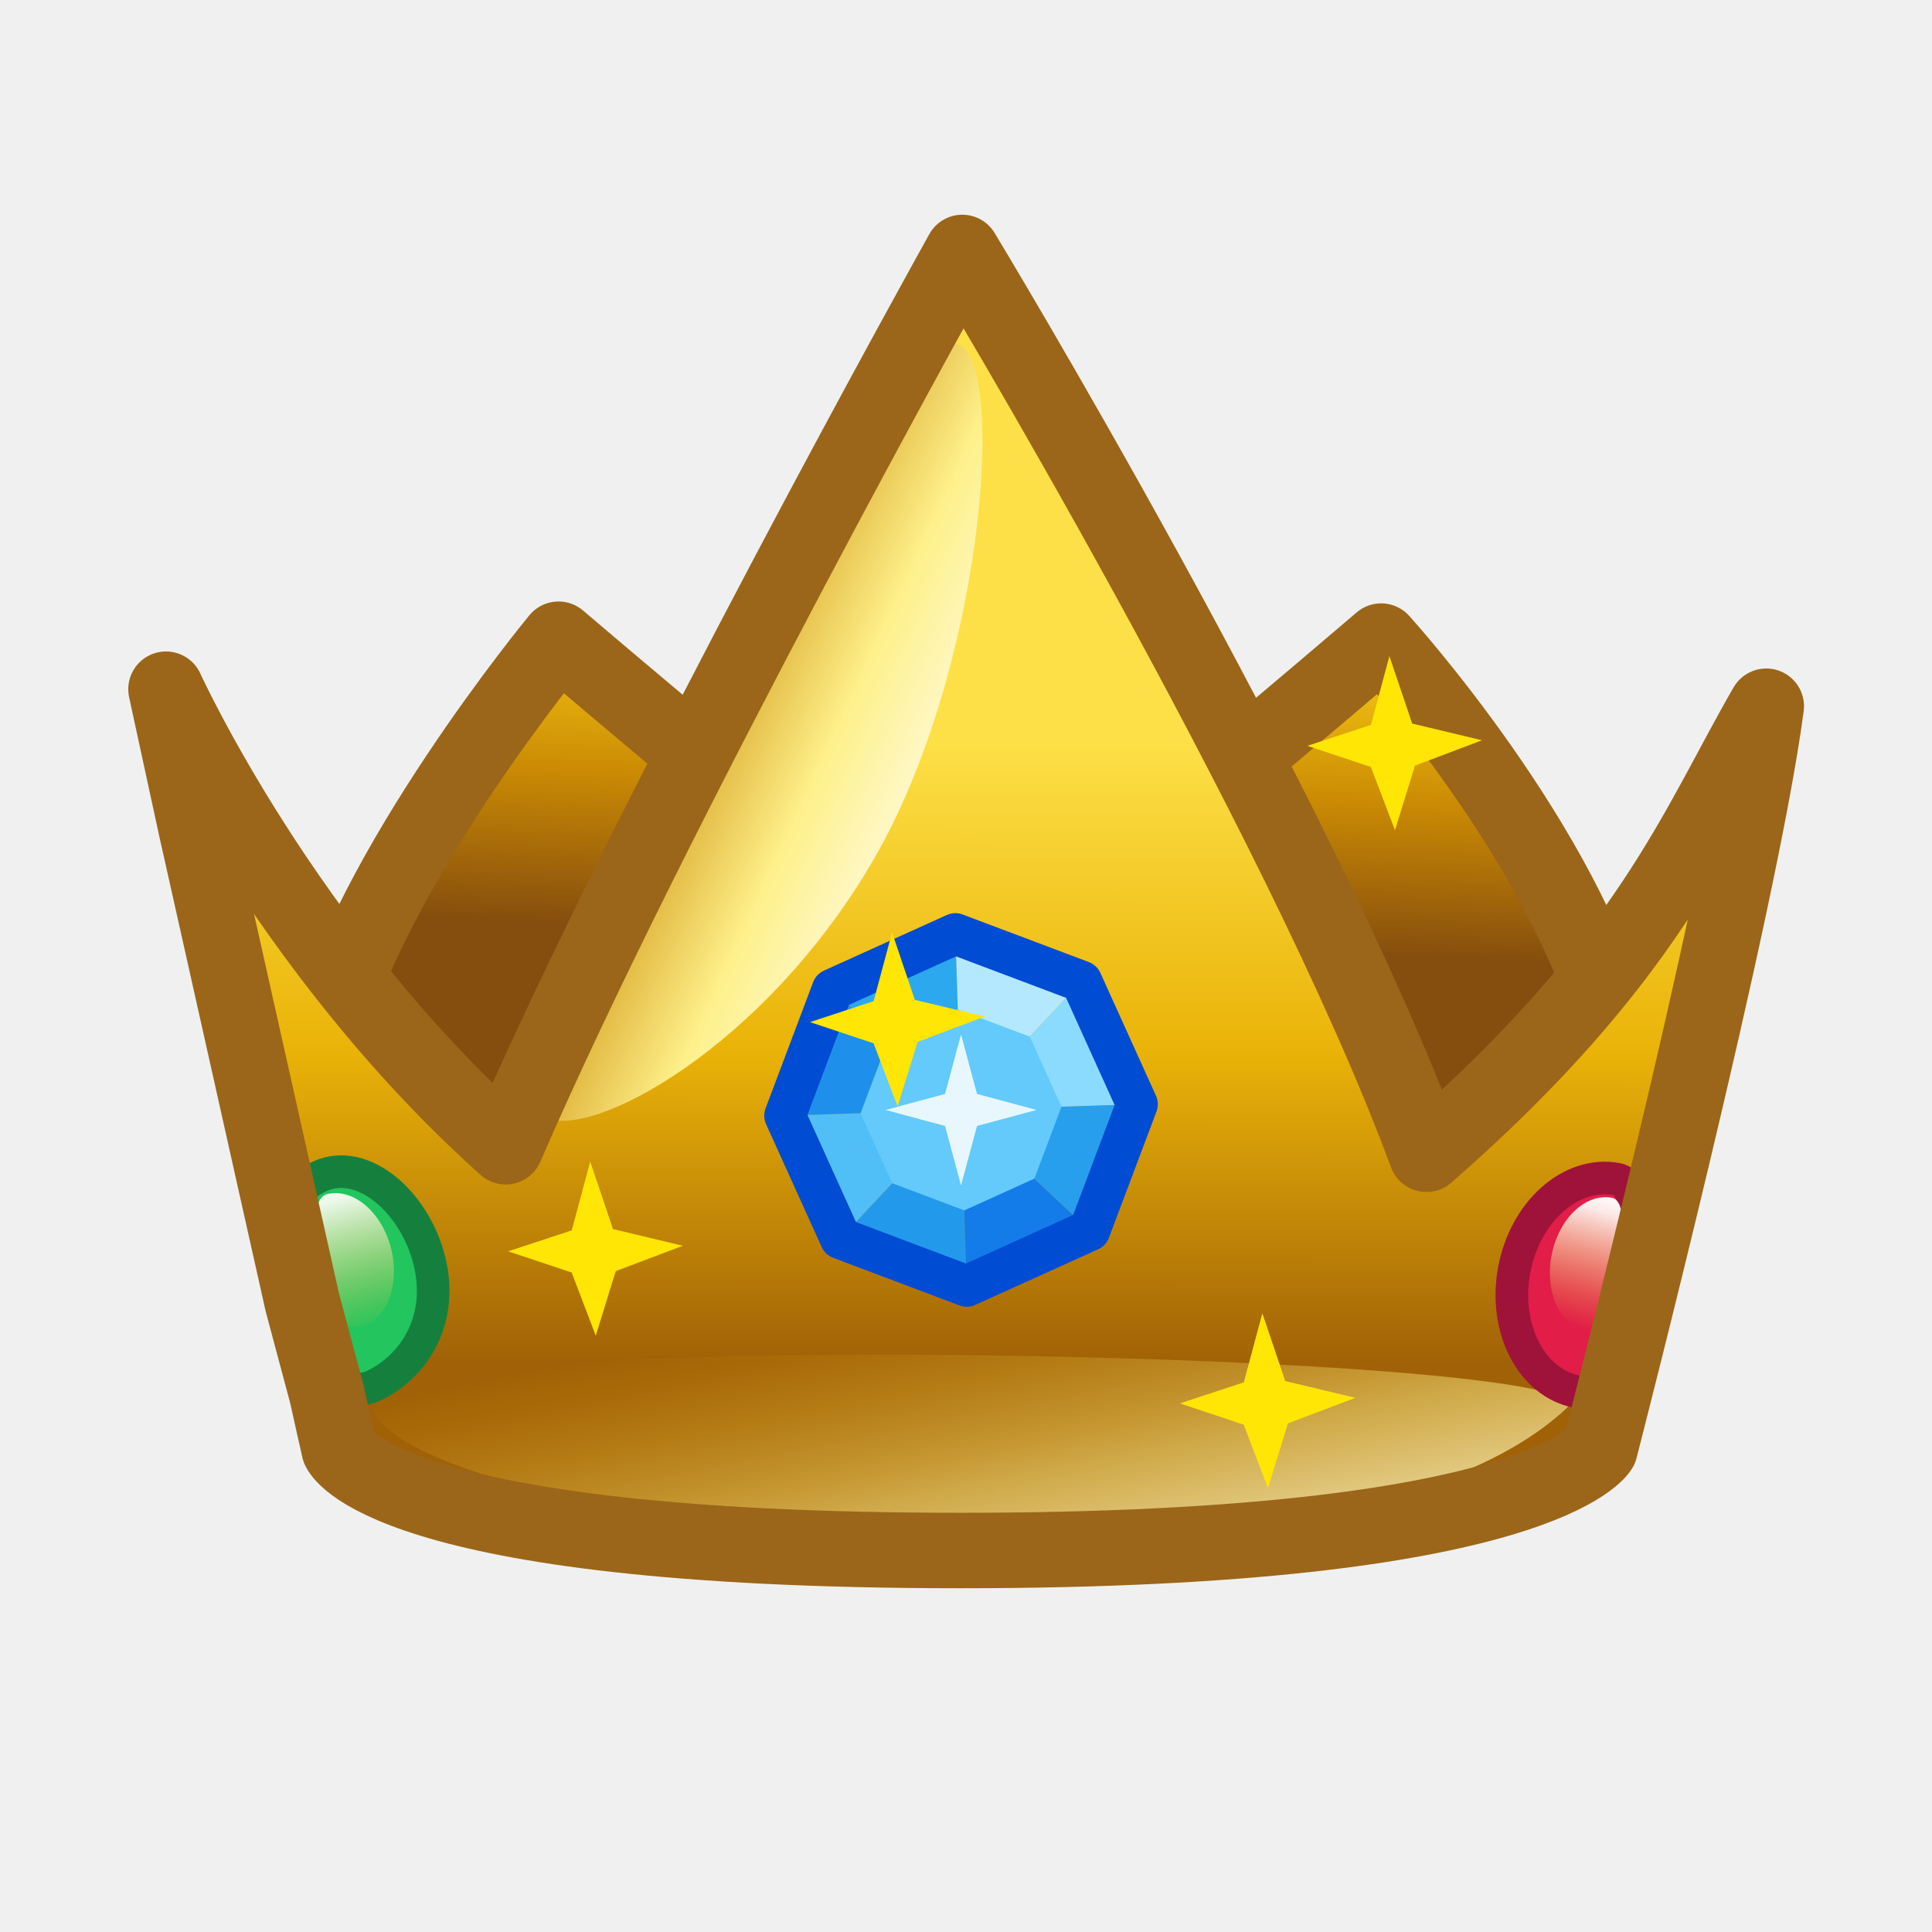
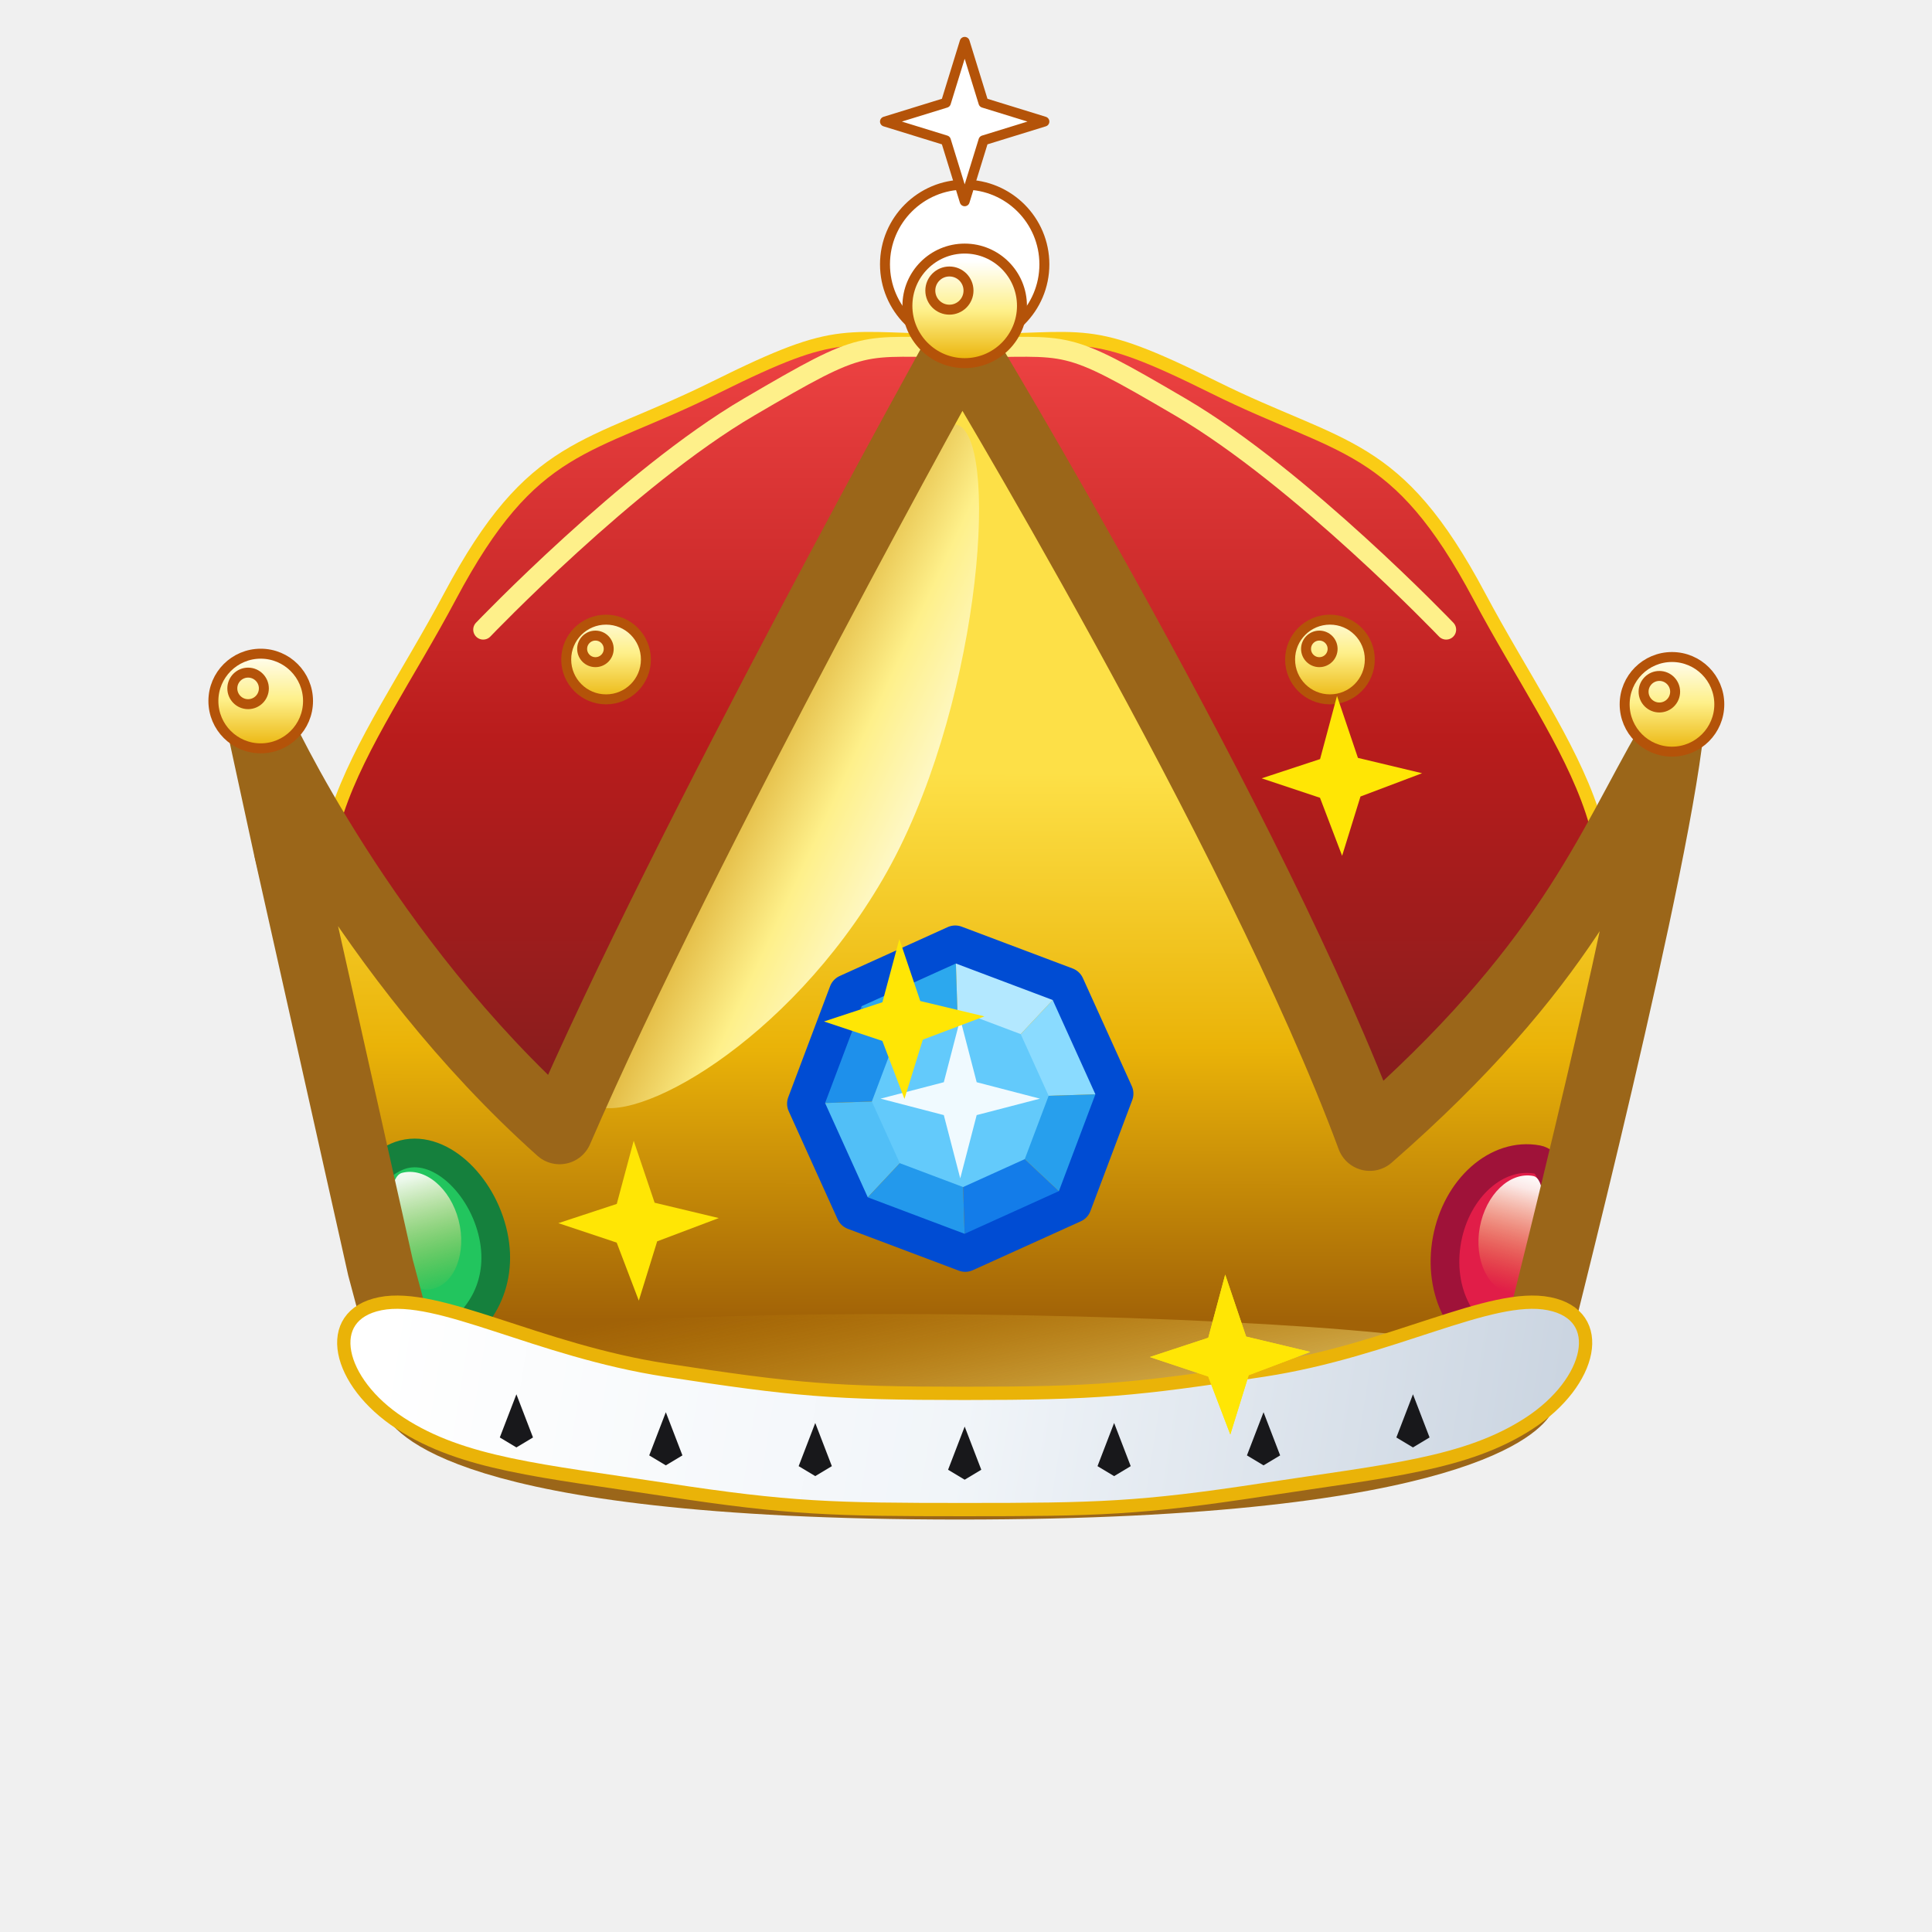
<svg xmlns="http://www.w3.org/2000/svg" viewBox="0 0 512 512" width="512" height="512">
  <defs>
    <linearGradient id="lg_1" gradientUnits="userSpaceOnUse" x1="-2" y1="-60" x2="-5.258" y2="21.203">
      <stop offset="0%" stop-color="#facc15" stop-opacity="1" />
      <stop offset="50%" stop-color="#ca8a04" stop-opacity="1" />
      <stop offset="100%" stop-color="#854d0e" stop-opacity="1" />
    </linearGradient>
-     <linearGradient id="lg_2" gradientUnits="userSpaceOnUse" x1="4" y1="-32" x2="3.742" y2="133.203">
+     <linearGradient id="lg_2" gradientUnits="userSpaceOnUse" x1="0" y1="-165" x2="0" y2="80">
+       <stop offset="0%" stop-color="#ef4444" stop-opacity="1" />
+       <stop offset="50%" stop-color="#b91c1c" stop-opacity="1" />
+       <stop offset="100%" stop-color="#7f1d1d" stop-opacity="1" />
+     </linearGradient>
+     <linearGradient id="lg_3" gradientUnits="userSpaceOnUse" x1="4" y1="-32" x2="3.742" y2="133.203">
      <stop offset="0%" stop-color="#fde047" stop-opacity="1" />
      <stop offset="50%" stop-color="#eab308" stop-opacity="1" />
      <stop offset="100%" stop-color="#a16207" stop-opacity="1" />
    </linearGradient>
-     <linearGradient id="lg_3" gradientUnits="userSpaceOnUse" x1="27.309" y1="66.784" x2="4.446" y2="-49.105">
+     <linearGradient id="lg_4" gradientUnits="userSpaceOnUse" x1="27.309" y1="66.784" x2="4.446" y2="-49.105">
      <stop offset="5%" stop-color="#ffffff" stop-opacity="1" />
      <stop offset="51%" stop-color="#fef08a" stop-opacity="0.5" />
      <stop offset="96%" stop-color="#eab308" stop-opacity="0" />
    </linearGradient>
-     <linearGradient id="lg_4" gradientUnits="userSpaceOnUse" x1="57.574" y1="32.762" x2="-27.768" y2="-6.745">
+     <linearGradient id="lg_5" gradientUnits="userSpaceOnUse" x1="57.574" y1="32.762" x2="-27.768" y2="-6.745">
      <stop offset="0%" stop-color="#ffffff" stop-opacity="1" />
      <stop offset="50%" stop-color="#fef08a" stop-opacity="1" />
      <stop offset="100%" stop-color="#ca8a04" stop-opacity="1" />
    </linearGradient>
-     <linearGradient id="lg_5" gradientUnits="userSpaceOnUse" x1="7.756" y1="-20.683" x2="-2.837" y2="18.433">
+     <linearGradient id="lg_6" gradientUnits="userSpaceOnUse" x1="7.756" y1="-20.683" x2="-2.837" y2="18.433">
      <stop offset="5%" stop-color="#ffffff" stop-opacity="1" />
      <stop offset="12%" stop-color="#fefefb" stop-opacity="0.955" />
      <stop offset="18%" stop-color="#fefdf7" stop-opacity="0.909" />
      <stop offset="57%" stop-color="#f8df95" stop-opacity="0.455" />
      <stop offset="96%" stop-color="#f1c234" stop-opacity="0" />
    </linearGradient>
-     <linearGradient id="lg_6" gradientUnits="userSpaceOnUse" x1="-7.728" y1="-23.592" x2="4.54" y2="21.275">
+     <linearGradient id="lg_7" gradientUnits="userSpaceOnUse" x1="-7.728" y1="-23.592" x2="4.54" y2="21.275">
      <stop offset="5%" stop-color="#ffffff" stop-opacity="1" />
      <stop offset="12%" stop-color="#fefefb" stop-opacity="0.955" />
      <stop offset="18%" stop-color="#fefdf7" stop-opacity="0.909" />
      <stop offset="57%" stop-color="#f8df95" stop-opacity="0.455" />
      <stop offset="96%" stop-color="#f1c234" stop-opacity="0" />
    </linearGradient>
+     <linearGradient id="lg_8" gradientUnits="userSpaceOnUse" x1="-175" y1="130" x2="175" y2="185">
+       <stop offset="0%" stop-color="#ffffff" stop-opacity="1" />
+       <stop offset="50%" stop-color="#f1f5f9" stop-opacity="1" />
+       <stop offset="100%" stop-color="#cbd5e1" stop-opacity="1" />
+     </linearGradient>
+     <linearGradient id="lg_9" gradientUnits="userSpaceOnUse" x1="0" y1="-120" x2="0" y2="120">
+       <stop offset="0%" stop-color="#ffffff" stop-opacity="1" />
+       <stop offset="50%" stop-color="#fef08a" stop-opacity="1" />
+       <stop offset="100%" stop-color="#eab308" stop-opacity="1" />
+     </linearGradient>
+     <linearGradient id="lg_10" gradientUnits="userSpaceOnUse" x1="0" y1="-186" x2="0" y2="-156">
+       <stop offset="0%" stop-color="#ffffff" stop-opacity="1" />
+       <stop offset="50%" stop-color="#fef08a" stop-opacity="1" />
+       <stop offset="100%" stop-color="#eab308" stop-opacity="1" />
+     </linearGradient>
+     <linearGradient id="lg_11" gradientUnits="userSpaceOnUse" x1="-212" y1="-69" x2="-212" y2="-39">
+       <stop offset="0%" stop-color="#ffffff" stop-opacity="1" />
+       <stop offset="50%" stop-color="#fef08a" stop-opacity="1" />
+       <stop offset="100%" stop-color="#eab308" stop-opacity="1" />
+     </linearGradient>
+     <linearGradient id="lg_12" gradientUnits="userSpaceOnUse" x1="213" y1="-68" x2="213" y2="-38">
+       <stop offset="0%" stop-color="#ffffff" stop-opacity="1" />
+       <stop offset="50%" stop-color="#fef08a" stop-opacity="1" />
+       <stop offset="100%" stop-color="#eab308" stop-opacity="1" />
+     </linearGradient>
+     <linearGradient id="lg_13" gradientUnits="userSpaceOnUse" x1="-108" y1="-83" x2="-108" y2="-53">
+       <stop offset="0%" stop-color="#ffffff" stop-opacity="1" />
+       <stop offset="50%" stop-color="#fef08a" stop-opacity="1" />
+       <stop offset="100%" stop-color="#eab308" stop-opacity="1" />
+     </linearGradient>
+     <linearGradient id="lg_14" gradientUnits="userSpaceOnUse" x1="110" y1="-83" x2="110" y2="-53">
+       <stop offset="0%" stop-color="#ffffff" stop-opacity="1" />
+       <stop offset="50%" stop-color="#fef08a" stop-opacity="1" />
+       <stop offset="100%" stop-color="#eab308" stop-opacity="1" />
+     </linearGradient>
  </defs>
-   <g transform="translate(192.95, 209.20)">
+   <g transform="translate(252.95, 269.20) scale(0.880, 0.880) translate(-60, -60)">
    <g transform="translate(63.07, 18.70) scale(1.000, 1.000) translate(0.00, 0.00)">
      <g transform="translate(0, 0) rotate(0) scale(1, 1) translate(0, 0)">
        <path d="M -108.00 -58.50 C -108.00 -58.50, -158.50 2.50, -170.00 49.50 C -195.50 20.50, -204.00 -8.50, -204.00 -8.50 L -165.00 150.00 L 168.50 150.00 L 172.49 133.24 L 173.42 129.30 L 174.33 125.46 L 175.05 122.44 L 175.96 118.61 L 177.43 112.44 L 179.84 102.32 L 186.24 75.38 L 197.65 27.40 L 199.25 20.66 L 205.00 -3.50 C 205.00 -3.50, 190.50 30.50, 172.00 46.50 C 159.50 -3.50, 110.00 -58.00, 110.00 -58.00 C 110.00 -58.00, 16.50 22.00, 1.50 30.50 C -26.00 11.50, -108.00 -58.50, -108.00 -58.50 Z" fill="url(#lg_1)" fill-opacity="1" stroke="#9b6619" stroke-width="20" stroke-linecap="round" stroke-linejoin="round" />
      </g>
    </g>
    <g transform="translate(63.07, 18.70) scale(1.000, 1.000) translate(0.00, 0.00)">
      <g transform="translate(0, 0) rotate(0) scale(1, 1) translate(0, 0)">
-         <path d="M -1.00 -161.00 C -1.00 -161.00, -84.00 -12.00, -122.00 76.00 C -180.00 22.00, -212.00 -44.00, -212.00 -44.00 L -204.22 -9.24 L -201.37 3.50 L -195.97 27.61 L -191.99 45.38 L -186.47 70.03 L -183.12 85.01 L -177.84 108.57 L -175.94 117.08 L -170.27 142.40 L -168.44 150.56 L -167.00 157.00 C -167.00 157.00, -155.50 183.00, -1.50 183.00 C 152.50 183.00, 168.00 156.00, 168.00 156.00 C 168.00 156.00, 205.50 9.50, 212.50 -43.50 C 194.00 -11.50, 181.00 26.50, 122.00 78.00 C 88.00 -14.00, -1.00 -161.00, -1.00 -161.00 Z" fill="url(#lg_2)" fill-opacity="1" stroke="none" stroke-width="0" stroke-linecap="round" stroke-linejoin="round" />
+         <path d="M -175.00 40.00 C -213.75 -1.25, -180.00 -38.00, -155.00 -85.00 C -130.00 -132.00, -113.75 -128.75, -75.00 -148.00 C -36.25 -167.25, -37.50 -162.00, 0.00 -162.00 C 37.50 -162.00, 36.25 -167.25, 75.00 -148.00 C 113.75 -128.75, 130.00 -132.00, 155.00 -85.00 C 180.00 -38.00, 213.75 -1.25, 175.00 40.00 C 136.25 81.25, 87.50 80.00, 0.00 80.00 C -87.50 80.00, -136.25 81.25, -175.00 40.00 Z" fill="url(#lg_2)" fill-opacity="1" stroke="#facc15" stroke-width="4" stroke-linecap="round" stroke-linejoin="round" />
+       </g>
+       <g transform="translate(0, 0) rotate(0) scale(1, 1) translate(0, 0)">
+         <path d="M -145.00 -75.00 C -145.00 -75.00, -101.25 -120.75, -65.00 -142.00 C -28.75 -163.25, -32.50 -160.00, 0.00 -160.00 C 32.50 -160.00, 28.75 -163.25, 65.00 -142.00 C 101.25 -120.75, 145.00 -75.00, 145.00 -75.00" fill="none" fill-opacity="1" stroke="#fef08a" stroke-width="6" stroke-linecap="round" stroke-linejoin="round" />
+         <path d="M 0.00 -162.00 L 0.00 40.00" fill="none" fill-opacity="1" stroke="#fef08a" stroke-width="6" stroke-linecap="round" stroke-linejoin="round" />
+       </g>
+     </g>
+     <g transform="translate(63.07, 18.70) scale(1.000, 1.000) translate(0.00, 0.00)">
+       <g transform="translate(0, 0) rotate(0) scale(1, 1) translate(0, 0)">
+         <path d="M -1.00 -161.00 C -1.00 -161.00, -84.00 -12.00, -122.00 76.00 C -180.00 22.00, -212.00 -44.00, -212.00 -44.00 L -204.22 -9.24 L -201.37 3.50 L -195.97 27.61 L -191.99 45.38 L -186.47 70.03 L -183.12 85.01 L -177.84 108.57 L -175.94 117.08 L -170.27 142.40 L -168.44 150.56 L -167.00 157.00 C -167.00 157.00, -155.50 183.00, -1.50 183.00 C 152.50 183.00, 168.00 156.00, 168.00 156.00 C 168.00 156.00, 205.50 9.50, 212.50 -43.50 C 194.00 -11.50, 181.00 26.50, 122.00 78.00 C 88.00 -14.00, -1.00 -161.00, -1.00 -161.00 Z" fill="url(#lg_3)" fill-opacity="1" stroke="none" stroke-width="0" stroke-linecap="round" stroke-linejoin="round" />
      </g>
    </g>
    <g transform="translate(62.10, 171.03) scale(1.000, 1.000) translate(0.00, 0.00)">
      <g transform="translate(2, 3.5) rotate(0) scale(1, 1) translate(0, 0)">
-         <path d="M 158.11 -10.54 C 173.85 -25.31, -164.96 -32.99, -158.55 -10.98 C -149.09 21.51, 94.18 49.48, 158.11 -10.54 Z" fill="url(#lg_3)" fill-opacity="1" stroke="none" stroke-width="0" stroke-linecap="round" stroke-linejoin="round" />
+         <path d="M 158.11 -10.54 C 173.85 -25.31, -164.96 -32.99, -158.55 -10.98 C -149.09 21.51, 94.18 49.48, 158.11 -10.54 Z" fill="url(#lg_4)" fill-opacity="1" stroke="none" stroke-width="0" stroke-linecap="round" stroke-linejoin="round" />
      </g>
    </g>
    <g transform="translate(61.73, 84.95) scale(1.000, 1.000) translate(-265.17, -339.65)">
      <g transform="translate(265.173, 339.648) rotate(0) scale(1, 1) translate(0, 0)">
        <path d="M 0.00 0.00 L 0.00 0.00 L 0.00 0.00 L 0.00 0.00 Z" fill="#98e0ff" fill-opacity="1" stroke="none" stroke-width="0" stroke-linecap="round" stroke-linejoin="round" />
      </g>
      <g transform="translate(241.849, 356.673) rotate(0) scale(1, 1) translate(0, 0)">
        <path d="M 23.32 -17.02 L -8.59 17.02 L -23.32 -15.51 L -23.32 -15.52 L 23.32 -17.02 L 23.32 -17.02 Z" fill="#51bff7" fill-opacity="1" stroke="none" stroke-width="0" stroke-linecap="round" stroke-linejoin="round" />
      </g>
      <g transform="translate(265.173, 339.648) rotate(0) scale(1, 1) translate(0, 0)">
        <path d="M 0.00 0.00 L 0.00 0.00 L 0.00 0.00 L 0.00 0.00 L 0.00 0.00 Z" fill="#75d5ff" fill-opacity="1" stroke="none" stroke-width="0" stroke-linecap="round" stroke-linejoin="round" />
      </g>
      <g transform="translate(241.85, 324.443) rotate(0) scale(1, 1) translate(0, 0)">
        <path d="M 23.32 15.21 L -23.32 16.71 L -10.73 -16.71 L -10.73 -16.71 L 23.32 15.21 L 23.32 15.21 Z" fill="#1e90eb" fill-opacity="1" stroke="none" stroke-width="0" stroke-linecap="round" stroke-linejoin="round" />
      </g>
      <g transform="translate(265.173, 339.648) rotate(0) scale(1, 1) translate(0, 0)">
        <path d="M 0.00 0.00 L 0.00 0.00 L 0.00 0.00 L 0.00 0.00 Z" fill="#75d5ff" fill-opacity="1" stroke="none" stroke-width="0" stroke-linecap="round" stroke-linejoin="round" />
      </g>
      <g transform="translate(280.378, 316.325) rotate(0) scale(1, 1) translate(0, 0)">
        <path d="M -15.21 23.32 L -16.71 -23.32 L 16.71 -10.73 L 16.71 -10.73 L -15.21 23.32 L -15.21 23.32 Z" fill="#b3e8ff" fill-opacity="1" stroke="none" stroke-width="0" stroke-linecap="round" stroke-linejoin="round" />
      </g>
      <g transform="translate(249.967, 362.971) rotate(0) scale(1, 1) translate(0, 0)">
        <path d="M -16.71 10.73 L 15.21 -23.32 L 16.71 23.32 L -16.71 10.73 L -16.71 10.73 Z" fill="#2399ec" fill-opacity="1" stroke="none" stroke-width="0" stroke-linecap="round" stroke-linejoin="round" />
      </g>
      <g transform="translate(248.148, 316.325) rotate(0) scale(1, 1) translate(0, 0)">
        <path d="M -17.02 -8.59 L 15.51 -23.32 L 15.52 -23.32 L 17.02 23.32 L -17.02 -8.59 Z" fill="#2ca8ee" fill-opacity="1" stroke="none" stroke-width="0" stroke-linecap="round" stroke-linejoin="round" />
      </g>
      <g transform="translate(282.198, 362.972) rotate(0) scale(1, 1) translate(0, 0)">
        <path d="M -17.02 -23.32 L -17.02 -23.32 L 17.02 8.59 L -15.51 23.32 L -15.52 23.32 L -17.02 -23.32 L -17.02 -23.32 Z" fill="#137ce9" fill-opacity="1" stroke="none" stroke-width="0" stroke-linecap="round" stroke-linejoin="round" />
      </g>
      <g transform="translate(288.497, 322.623) rotate(0) scale(1, 1) translate(0, 0)">
        <path d="M -23.32 17.02 L 8.60 -17.02 L 23.32 15.51 L 23.32 15.52 L -23.32 17.02 L -23.32 17.02 Z" fill="#8adbff" fill-opacity="1" stroke="none" stroke-width="0" stroke-linecap="round" stroke-linejoin="round" />
      </g>
      <g transform="translate(288.496, 354.854) rotate(0) scale(1, 1) translate(0, 0)">
        <path d="M 23.32 -16.71 L 10.73 16.71 L 10.73 16.71 L -23.32 -15.21 L 23.32 -16.71 Z" fill="#279fed" fill-opacity="1" stroke="none" stroke-width="0" stroke-linecap="round" stroke-linejoin="round" />
      </g>
      <g transform="translate(265.173, 339.648) rotate(0) scale(1, 1) translate(0, 0)">
        <path d="M 19.43 18.21 L 26.62 -0.86 L 18.21 -19.43 L -0.86 -26.62 L -19.43 -18.21 L -26.62 0.86 L -18.21 19.43 L 0.86 26.62 L 19.43 18.21 Z" fill="#63cafb" fill-opacity="1" stroke="none" stroke-width="0" stroke-linecap="round" stroke-linejoin="round" />
      </g>
      <g transform="translate(265.173, 339.649) rotate(0) scale(1, 1) translate(0, 0)">
        <path d="M 31.92 -34.05 L 31.92 -34.05 L -1.51 -46.65 L -1.51 -46.65 L -34.05 -31.92 L -34.05 -31.92 L -46.65 1.51 L -46.65 1.51 L -31.92 34.05 L -31.92 34.05 L 1.51 46.65 L 1.51 46.65 L 34.05 31.92 L 34.05 31.92 L 46.65 -1.51 L 46.65 -1.51 L 31.92 -34.05 Z" fill="none" fill-opacity="1" stroke="#004cd3" stroke-width="11" stroke-linecap="round" stroke-linejoin="round" />
      </g>
      <g transform="translate(265.173, 339.649) rotate(0) scale(1, 1) translate(0, 0)">
-         <path d="M 0.00 -20.00 L 4.24 -4.24 L 20.00 0.00 L 4.24 4.24 L 0.00 20.00 L -4.24 4.24 L -20.00 0.00 L -4.24 -4.24 L 0.00 -20.00 Z" fill="#ffffff" fill-opacity="0.85" stroke="none" stroke-width="0" stroke-linecap="round" stroke-linejoin="round" />
+         <path d="M 0.00 -24.00 L 4.95 -4.95 L 24.00 0.00 L 4.95 4.95 L 0.00 24.00 L -4.95 4.95 L -24.00 0.00 L -4.95 -4.95 L 0.00 -24.00 Z" fill="#ffffff" fill-opacity="0.9" stroke="none" stroke-width="0" stroke-linecap="round" stroke-linejoin="round" />
      </g>
    </g>
    <g transform="translate(7.69, -15.15) scale(1.000, 1.000) translate(0.00, 0.00)">
      <g transform="translate(0, 0) rotate(0) scale(1, 1) translate(0, 0)">
-         <path d="M 53.92 -102.47 C 66.00 -95.44, 59.61 -15.67, 30.75 33.95 C 1.89 83.58, -44.68 108.83, -56.76 101.81 C -68.84 94.78, -41.86 58.14, -12.99 8.51 C 15.87 -41.11, 41.84 -109.49, 53.92 -102.47 Z" fill="url(#lg_4)" fill-opacity="1" stroke="none" stroke-width="0" stroke-linecap="round" stroke-linejoin="round" />
+         <path d="M 53.92 -102.47 C 66.00 -95.44, 59.61 -15.67, 30.75 33.95 C 1.89 83.58, -44.68 108.83, -56.76 101.81 C -68.84 94.78, -41.86 58.14, -12.99 8.51 C 15.87 -41.11, 41.84 -109.49, 53.92 -102.47 Z" fill="url(#lg_5)" fill-opacity="1" stroke="none" stroke-width="0" stroke-linecap="round" stroke-linejoin="round" />
      </g>
    </g>
    <g transform="translate(224.34, 131.35) scale(1.000, 1.000) translate(-420.29, -366.05)">
      <g transform="translate(420.285, 366.047) rotate(0) scale(1, 1) translate(0, 0)">
        <path d="M 0.76 28.30 C -11.39 26.04, -18.90 11.60, -16.01 -3.97 C -13.12 -19.53, -0.93 -30.32, 11.22 -28.06 C 23.38 -25.81, 12.91 30.55, 0.76 28.30 Z" fill="#e11d48" fill-opacity="1" stroke="#9f1239" stroke-width="8.638" stroke-linecap="round" stroke-linejoin="round" />
      </g>
      <g transform="translate(423.467, 360.626) rotate(0) scale(1, 1) translate(0, 0)">
-         <path d="M 0.13 17.82 C -6.90 16.51, -11.13 7.50, -9.31 -2.30 C -7.49 -12.11, -0.31 -19.00, 6.72 -17.70 C 13.76 -16.39, 7.17 19.13, 0.13 17.82 Z" fill="url(#lg_5)" fill-opacity="1" stroke="none" stroke-width="0" stroke-linecap="round" stroke-linejoin="round" />
+         <path d="M 0.13 17.82 C -6.90 16.51, -11.13 7.50, -9.31 -2.30 C -7.49 -12.11, -0.31 -19.00, 6.72 -17.70 C 13.76 -16.39, 7.17 19.13, 0.13 17.82 Z" fill="url(#lg_6)" fill-opacity="1" stroke="none" stroke-width="0" stroke-linecap="round" stroke-linejoin="round" />
      </g>
    </g>
    <g transform="translate(-95.31, 130.00) scale(1.000, 1.000) translate(-100.64, -364.70)">
      <g transform="translate(100.638, 364.696) rotate(0) scale(1, 1) translate(0, 0)">
        <path d="M 1.54 27.98 C 12.64 22.55, 20.03 9.98, 16.09 -5.35 C 12.15 -20.68, -1.40 -32.52, -12.71 -27.54 C -37.39 -16.70, -15.76 36.43, 1.54 27.98 Z" fill="#22c55e" fill-opacity="1" stroke="#15803d" stroke-width="8.638" stroke-linecap="round" stroke-linejoin="round" />
      </g>
      <g transform="translate(97.237, 359.375) rotate(0) scale(1, 1) translate(0, 0)">
-         <path d="M 1.32 17.61 C 8.31 16.10, 11.86 6.56, 9.38 -3.11 C 6.90 -12.77, -0.73 -19.16, -7.66 -17.38 C -14.59 -15.60, -11.49 20.38, 1.32 17.61 Z" fill="url(#lg_6)" fill-opacity="1" stroke="none" stroke-width="0" stroke-linecap="round" stroke-linejoin="round" />
+         <path d="M 1.32 17.61 C 8.31 16.10, 11.86 6.56, 9.38 -3.11 C 6.90 -12.77, -0.73 -19.16, -7.66 -17.38 C -14.59 -15.60, -11.49 20.38, 1.32 17.61 Z" fill="url(#lg_7)" fill-opacity="1" stroke="none" stroke-width="0" stroke-linecap="round" stroke-linejoin="round" />
      </g>
    </g>
    <g transform="translate(63.07, 18.70) scale(1.000, 1.000) translate(0.00, 0.00)">
      <g transform="translate(0, 0) rotate(0) scale(1, 1) translate(0, 0)">
        <path d="M -1.00 -161.00 C -1.00 -161.00, -84.00 -12.00, -122.00 76.00 C -180.68 23.63, -212.03 -45.25, -212.03 -45.25 L -204.22 -9.24 L -201.37 3.50 L -195.97 27.61 L -191.99 45.38 L -186.47 70.03 L -183.12 85.01 L -177.84 108.57 L -175.94 117.08 L -169.41 141.51 L -167.59 149.67 L -166.14 156.11 C -166.14 156.11, -155.50 183.00, -1.50 183.00 C 152.50 183.00, 168.00 156.00, 168.00 156.00 C 168.00 156.00, 205.06 12.26, 212.06 -40.74 C 193.56 -8.74, 181.00 26.50, 122.00 78.00 C 88.00 -14.00, -1.00 -161.00, -1.00 -161.00 Z" fill="none" fill-opacity="1" stroke="#9b6619" stroke-width="20" stroke-linecap="round" stroke-linejoin="round" />
      </g>
    </g>
-     <g transform="translate(176.66, -12.26) scale(1.150, 1.150) translate(0.00, 0.00)">
-       <g transform="translate(0, 0) rotate(0) scale(1, 1) translate(0, 0)">
-         <path d="M -1.22 -20.06 L 4.03 -4.51 L 20.13 -0.66 L 4.67 5.18 L 0.06 20.06 L -5.49 5.50 L -20.13 0.62 L -5.47 -4.21 L -1.22 -20.06 Z" fill="#ffe605" fill-opacity="1" stroke="none" stroke-width="0" stroke-linecap="round" stroke-linejoin="round" />
-       </g>
-     </g>
-     <g transform="translate(-35.14, 121.70) scale(1.150, 1.150) translate(0.00, 0.00)">
-       <g transform="translate(0, 0) rotate(0) scale(1, 1) translate(0, 0)">
-         <path d="M -1.22 -20.06 L 4.03 -4.51 L 20.13 -0.66 L 4.67 5.18 L 0.06 20.06 L -5.49 5.50 L -20.13 0.62 L -5.47 -4.21 L -1.22 -20.06 Z" fill="#ffe605" fill-opacity="1" stroke="none" stroke-width="0" stroke-linecap="round" stroke-linejoin="round" />
-       </g>
-     </g>
-     <g transform="translate(44.86, 60.96) scale(1.150, 1.150) translate(0.00, 0.00)">
-       <g transform="translate(0, 0) rotate(0) scale(1, 1) translate(0, 0)">
-         <path d="M -1.22 -20.06 L 4.03 -4.51 L 20.13 -0.66 L 4.67 5.18 L 0.06 20.06 L -5.49 5.50 L -20.13 0.62 L -5.47 -4.21 L -1.22 -20.06 Z" fill="#ffe605" fill-opacity="1" stroke="none" stroke-width="0" stroke-linecap="round" stroke-linejoin="round" />
-       </g>
-     </g>
-     <g transform="translate(142.99, 162.01) scale(1.150, 1.150) translate(0.00, 0.00)">
-       <g transform="translate(0, 0) rotate(0) scale(1, 1) translate(0, 0)">
-         <path d="M -1.22 -20.06 L 4.03 -4.51 L 20.13 -0.66 L 4.67 5.18 L 0.06 20.06 L -5.49 5.50 L -20.13 0.62 L -5.47 -4.21 L -1.22 -20.06 Z" fill="#ffe605" fill-opacity="1" stroke="none" stroke-width="0" stroke-linecap="round" stroke-linejoin="round" />
-       </g>
-     </g>
-     <g transform="translate(142.99, 162.01) scale(1.150, 1.150) translate(0.00, 0.00)">
+     <g transform="translate(63.07, 18.70) scale(1.000, 1.000) translate(0.00, 0.00)">
+       <g transform="translate(0, 0) rotate(0) scale(1, 1) translate(0, 0)">
+         <path d="M -176.00 128.00 C -158.40 124.48, -128.72 142.06, -90.00 148.00 C -51.28 153.94, -39.60 155.00, 0.00 155.00 C 39.60 155.00, 51.28 153.94, 90.00 148.00 C 128.72 142.06, 158.40 124.48, 176.00 128.00 C 193.60 131.52, 188.92 151.68, 170.00 164.00 C 151.08 176.32, 127.40 178.28, 90.00 184.00 C 52.60 189.72, 39.60 190.00, 0.00 190.00 C -39.60 190.00, -52.60 189.72, -90.00 184.00 C -127.40 178.28, -151.08 176.32, -170.00 164.00 C -188.92 151.68, -193.60 131.52, -176.00 128.00 Z" fill="url(#lg_8)" fill-opacity="1" stroke="#eab308" stroke-width="4" stroke-linecap="round" stroke-linejoin="round" />
+       </g>
+       <g transform="translate(0, 0) rotate(0) scale(1, 1) translate(0, 0)">
+         <path d="M -135.00 155.28 L -130.00 168.28 L -135.00 171.28 L -140.00 168.28 L -135.00 155.28 Z" fill="#18181b" fill-opacity="1" stroke="none" stroke-width="0" stroke-linecap="round" stroke-linejoin="round" />
+         <path d="M -90.00 160.68 L -85.00 173.68 L -90.00 176.68 L -95.00 173.68 L -90.00 160.68 Z" fill="#18181b" fill-opacity="1" stroke="none" stroke-width="0" stroke-linecap="round" stroke-linejoin="round" />
+         <path d="M -45.00 163.92 L -40.00 176.92 L -45.00 179.92 L -50.00 176.92 L -45.00 163.92 Z" fill="#18181b" fill-opacity="1" stroke="none" stroke-width="0" stroke-linecap="round" stroke-linejoin="round" />
+         <path d="M 0.00 165.00 L 5.00 178.00 L 0.00 181.00 L -5.00 178.00 L 0.00 165.00 Z" fill="#18181b" fill-opacity="1" stroke="none" stroke-width="0" stroke-linecap="round" stroke-linejoin="round" />
+         <path d="M 45.00 163.92 L 50.00 176.92 L 45.00 179.92 L 40.00 176.92 L 45.00 163.92 Z" fill="#18181b" fill-opacity="1" stroke="none" stroke-width="0" stroke-linecap="round" stroke-linejoin="round" />
+         <path d="M 90.00 160.68 L 95.00 173.68 L 90.00 176.68 L 85.00 173.68 L 90.00 160.68 Z" fill="#18181b" fill-opacity="1" stroke="none" stroke-width="0" stroke-linecap="round" stroke-linejoin="round" />
+         <path d="M 135.00 155.28 L 140.00 168.28 L 135.00 171.28 L 130.00 168.28 L 135.00 155.28 Z" fill="#18181b" fill-opacity="1" stroke="none" stroke-width="0" stroke-linecap="round" stroke-linejoin="round" />
+       </g>
+       <g transform="translate(0, 0) rotate(0) scale(1, 1) translate(0, 0)">
+         <path d="M 0.00 -209.00 C 13.25 -209.00, 24.00 -198.25, 24.00 -185.00 C 24.00 -171.75, 13.25 -161.00, 0.00 -161.00 C -13.25 -161.00, -24.00 -171.75, -24.00 -185.00 C -24.00 -198.25, -13.25 -209.00, 0.00 -209.00 Z" fill="url(#lg_9)" fill-opacity="1" stroke="#b45309" stroke-width="3" stroke-linecap="round" stroke-linejoin="round" />
+         <path d="M 24.00 -228.00 L 5.66 -222.34 L 0.00 -204.00 L -5.66 -222.34 L -24.00 -228.00 L -5.66 -233.66 L 0.00 -252.00 L 5.66 -233.66 L 24.00 -228.00 Z" fill="url(#lg_9)" fill-opacity="1" stroke="#b45309" stroke-width="3" stroke-linecap="round" stroke-linejoin="round" />
+       </g>
+       <g transform="translate(0, 0) rotate(0) scale(1, 1) translate(0, 0)">
+         <path d="M 0.00 -189.75 C 9.53 -189.75, 17.25 -182.03, 17.25 -172.50 C 17.25 -162.97, 9.53 -155.25, 0.00 -155.25 C -9.53 -155.25, -17.25 -162.97, -17.25 -172.50 C -17.25 -182.03, -9.53 -189.75, 0.00 -189.75 Z" fill="url(#lg_10)" fill-opacity="1" stroke="#b45309" stroke-width="3" stroke-linecap="round" stroke-linejoin="round" />
+         <path d="M -4.60 -182.85 C -1.42 -182.85, 1.15 -180.28, 1.15 -177.10 C 1.15 -173.92, -1.42 -171.35, -4.60 -171.35 C -7.78 -171.35, -10.35 -173.92, -10.35 -177.10 C -10.35 -180.28, -7.78 -182.85, -4.60 -182.85 Z" fill="url(#lg_10)" fill-opacity="1" stroke="#b45309" stroke-width="3" stroke-linecap="round" stroke-linejoin="round" />
+       </g>
+       <g transform="translate(0, 0) rotate(0) scale(1, 1) translate(0, 0)">
+         <path d="M -212.00 -67.75 C -204.13 -67.75, -197.75 -61.37, -197.75 -53.50 C -197.75 -45.63, -204.13 -39.25, -212.00 -39.25 C -219.87 -39.25, -226.25 -45.63, -226.25 -53.50 C -226.25 -61.37, -219.87 -67.75, -212.00 -67.75 Z" fill="url(#lg_11)" fill-opacity="1" stroke="#b45309" stroke-width="3" stroke-linecap="round" stroke-linejoin="round" />
+         <path d="M -215.80 -62.05 C -213.18 -62.05, -211.05 -59.92, -211.05 -57.30 C -211.05 -54.68, -213.18 -52.55, -215.80 -52.55 C -218.42 -52.55, -220.55 -54.68, -220.55 -57.30 C -220.55 -59.92, -218.42 -62.05, -215.80 -62.05 Z" fill="url(#lg_11)" fill-opacity="1" stroke="#b45309" stroke-width="3" stroke-linecap="round" stroke-linejoin="round" />
+       </g>
+       <g transform="translate(0, 0) rotate(0) scale(1, 1) translate(0, 0)">
+         <path d="M 213.00 -66.75 C 220.87 -66.75, 227.25 -60.37, 227.25 -52.50 C 227.25 -44.63, 220.87 -38.25, 213.00 -38.25 C 205.13 -38.25, 198.75 -44.63, 198.75 -52.50 C 198.75 -60.37, 205.13 -66.75, 213.00 -66.75 Z" fill="url(#lg_12)" fill-opacity="1" stroke="#b45309" stroke-width="3" stroke-linecap="round" stroke-linejoin="round" />
+         <path d="M 209.20 -61.05 C 211.82 -61.05, 213.95 -58.92, 213.95 -56.30 C 213.95 -53.68, 211.82 -51.55, 209.20 -51.55 C 206.58 -51.55, 204.45 -53.68, 204.45 -56.30 C 204.45 -58.92, 206.58 -61.05, 209.20 -61.05 Z" fill="url(#lg_12)" fill-opacity="1" stroke="#b45309" stroke-width="3" stroke-linecap="round" stroke-linejoin="round" />
+       </g>
+       <g transform="translate(0, 0) rotate(0) scale(1, 1) translate(0, 0)">
+         <path d="M -108.00 -78.00 C -101.37 -78.00, -96.00 -72.63, -96.00 -66.00 C -96.00 -59.37, -101.37 -54.00, -108.00 -54.00 C -114.63 -54.00, -120.00 -59.37, -120.00 -66.00 C -120.00 -72.63, -114.63 -78.00, -108.00 -78.00 Z" fill="url(#lg_13)" fill-opacity="1" stroke="#b45309" stroke-width="3" stroke-linecap="round" stroke-linejoin="round" />
+         <path d="M -111.20 -73.20 C -108.99 -73.20, -107.20 -71.41, -107.20 -69.20 C -107.20 -66.99, -108.99 -65.20, -111.20 -65.20 C -113.41 -65.20, -115.20 -66.99, -115.20 -69.20 C -115.20 -71.41, -113.41 -73.20, -111.20 -73.20 Z" fill="url(#lg_13)" fill-opacity="1" stroke="#b45309" stroke-width="3" stroke-linecap="round" stroke-linejoin="round" />
+       </g>
+       <g transform="translate(0, 0) rotate(0) scale(1, 1) translate(0, 0)">
+         <path d="M 110.00 -78.00 C 116.63 -78.00, 122.00 -72.63, 122.00 -66.00 C 122.00 -59.37, 116.63 -54.00, 110.00 -54.00 C 103.37 -54.00, 98.00 -59.37, 98.00 -66.00 C 98.00 -72.63, 103.37 -78.00, 110.00 -78.00 Z" fill="url(#lg_14)" fill-opacity="1" stroke="#b45309" stroke-width="3" stroke-linecap="round" stroke-linejoin="round" />
+         <path d="M 106.80 -73.20 C 109.01 -73.20, 110.80 -71.41, 110.80 -69.20 C 110.80 -66.99, 109.01 -65.20, 106.80 -65.20 C 104.59 -65.20, 102.80 -66.99, 102.80 -69.20 C 102.80 -71.41, 104.59 -73.20, 106.80 -73.20 Z" fill="url(#lg_14)" fill-opacity="1" stroke="#b45309" stroke-width="3" stroke-linecap="round" stroke-linejoin="round" />
+       </g>
+     </g>
+     <g transform="translate(176.66, -12.26) scale(1.200, 1.200) translate(0.00, 0.00)">
+       <g transform="translate(0, 0) rotate(0) scale(1, 1) translate(0, 0)">
+         <path d="M -1.22 -20.06 L 4.03 -4.51 L 20.13 -0.66 L 4.67 5.18 L 0.06 20.06 L -5.49 5.50 L -20.13 0.62 L -5.47 -4.21 L -1.22 -20.06 Z" fill="#ffe605" fill-opacity="1" stroke="none" stroke-width="0" stroke-linecap="round" stroke-linejoin="round" />
+       </g>
+     </g>
+     <g transform="translate(-35.14, 121.70) scale(1.200, 1.200) translate(0.00, 0.00)">
+       <g transform="translate(0, 0) rotate(0) scale(1, 1) translate(0, 0)">
+         <path d="M -1.22 -20.06 L 4.03 -4.51 L 20.13 -0.66 L 4.67 5.18 L 0.06 20.06 L -5.49 5.50 L -20.13 0.62 L -5.47 -4.21 L -1.22 -20.06 Z" fill="#ffe605" fill-opacity="1" stroke="none" stroke-width="0" stroke-linecap="round" stroke-linejoin="round" />
+       </g>
+     </g>
+     <g transform="translate(44.86, 60.96) scale(1.200, 1.200) translate(0.00, 0.00)">
+       <g transform="translate(0, 0) rotate(0) scale(1, 1) translate(0, 0)">
+         <path d="M -1.22 -20.06 L 4.03 -4.51 L 20.13 -0.66 L 4.67 5.18 L 0.06 20.06 L -5.49 5.50 L -20.13 0.62 L -5.47 -4.21 L -1.22 -20.06 Z" fill="#ffe605" fill-opacity="1" stroke="none" stroke-width="0" stroke-linecap="round" stroke-linejoin="round" />
+       </g>
+     </g>
+     <g transform="translate(142.99, 162.01) scale(1.200, 1.200) translate(0.00, 0.00)">
+       <g transform="translate(0, 0) rotate(0) scale(1, 1) translate(0, 0)">
+         <path d="M -1.22 -20.06 L 4.03 -4.51 L 20.13 -0.66 L 4.67 5.18 L 0.06 20.06 L -5.49 5.50 L -20.13 0.62 L -5.47 -4.21 L -1.22 -20.06 Z" fill="#ffe605" fill-opacity="1" stroke="none" stroke-width="0" stroke-linecap="round" stroke-linejoin="round" />
+       </g>
+     </g>
+     <g transform="translate(142.99, 162.01) scale(1.200, 1.200) translate(0.00, 0.00)">
      <g transform="translate(0, 0) rotate(0) scale(1, 1) translate(0, 0)">
        <path d="M -1.22 -20.06 L 4.03 -4.51 L 20.13 -0.66 L 4.67 5.18 L 0.06 20.06 L -5.49 5.50 L -20.13 0.62 L -5.47 -4.21 L -1.22 -20.06 Z" fill="#ffe605" fill-opacity="1" stroke="none" stroke-width="0" stroke-linecap="round" stroke-linejoin="round" />
      </g>
    </g>
  </g>
</svg>
